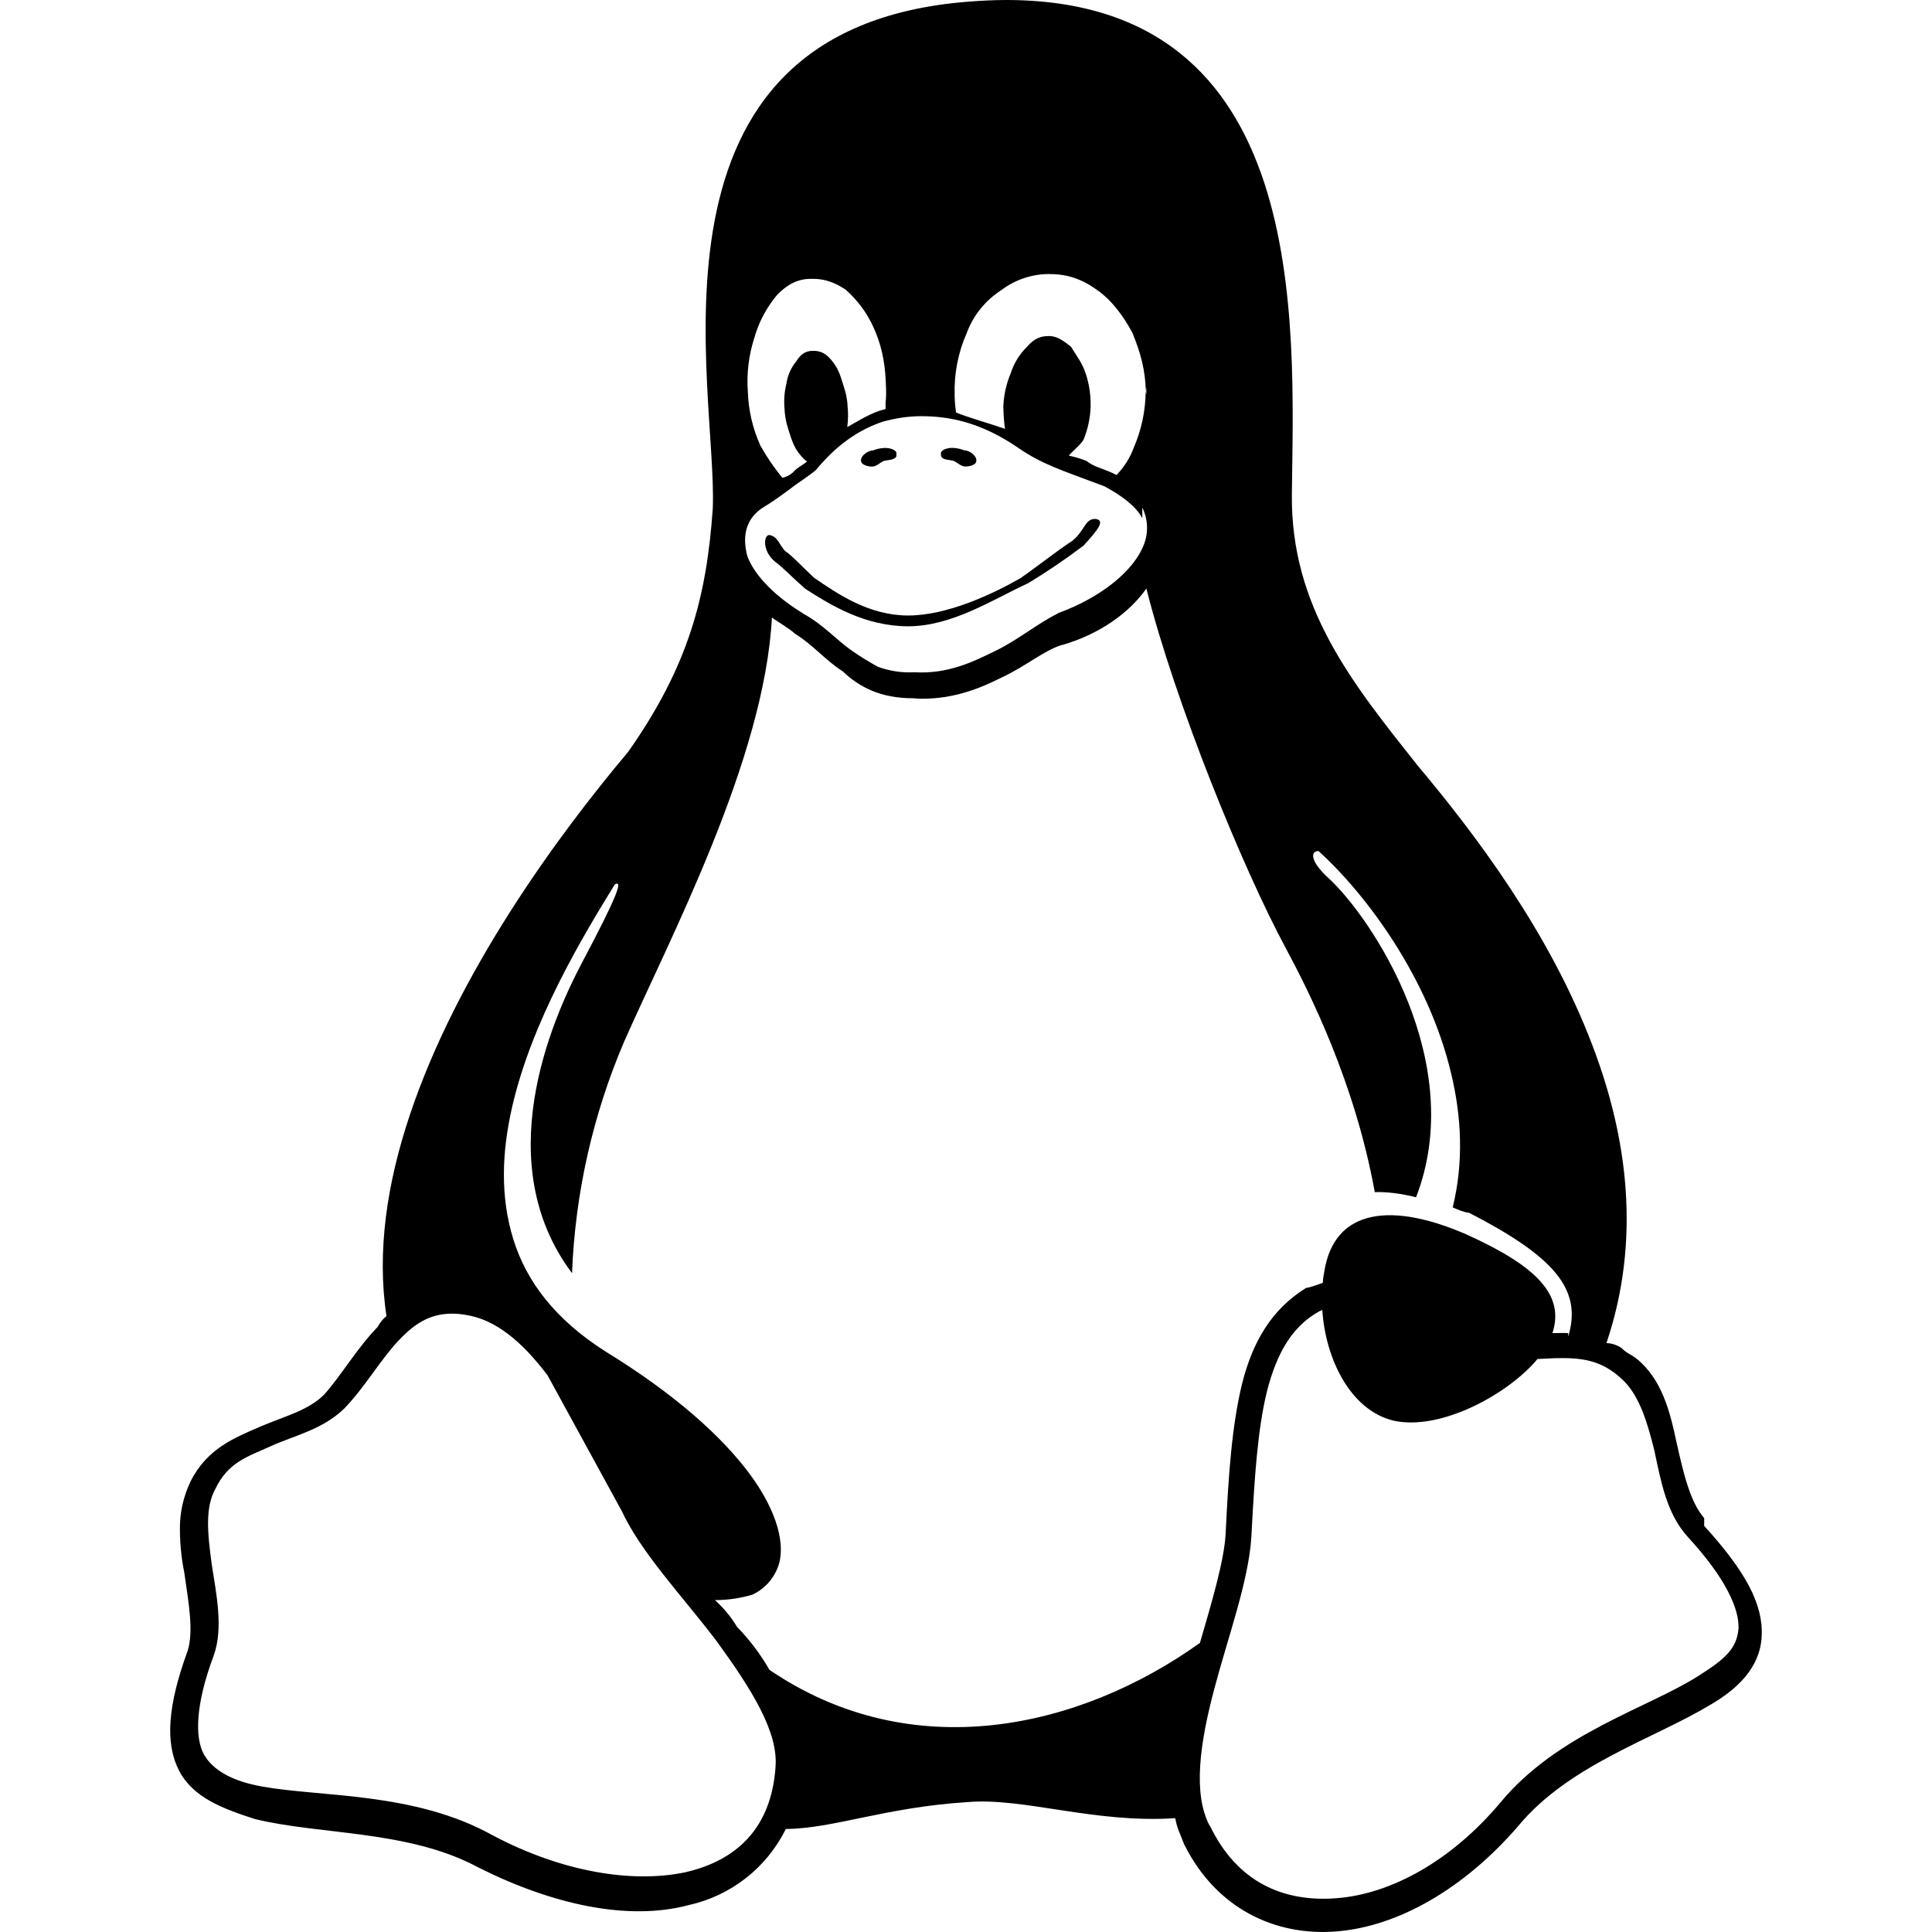
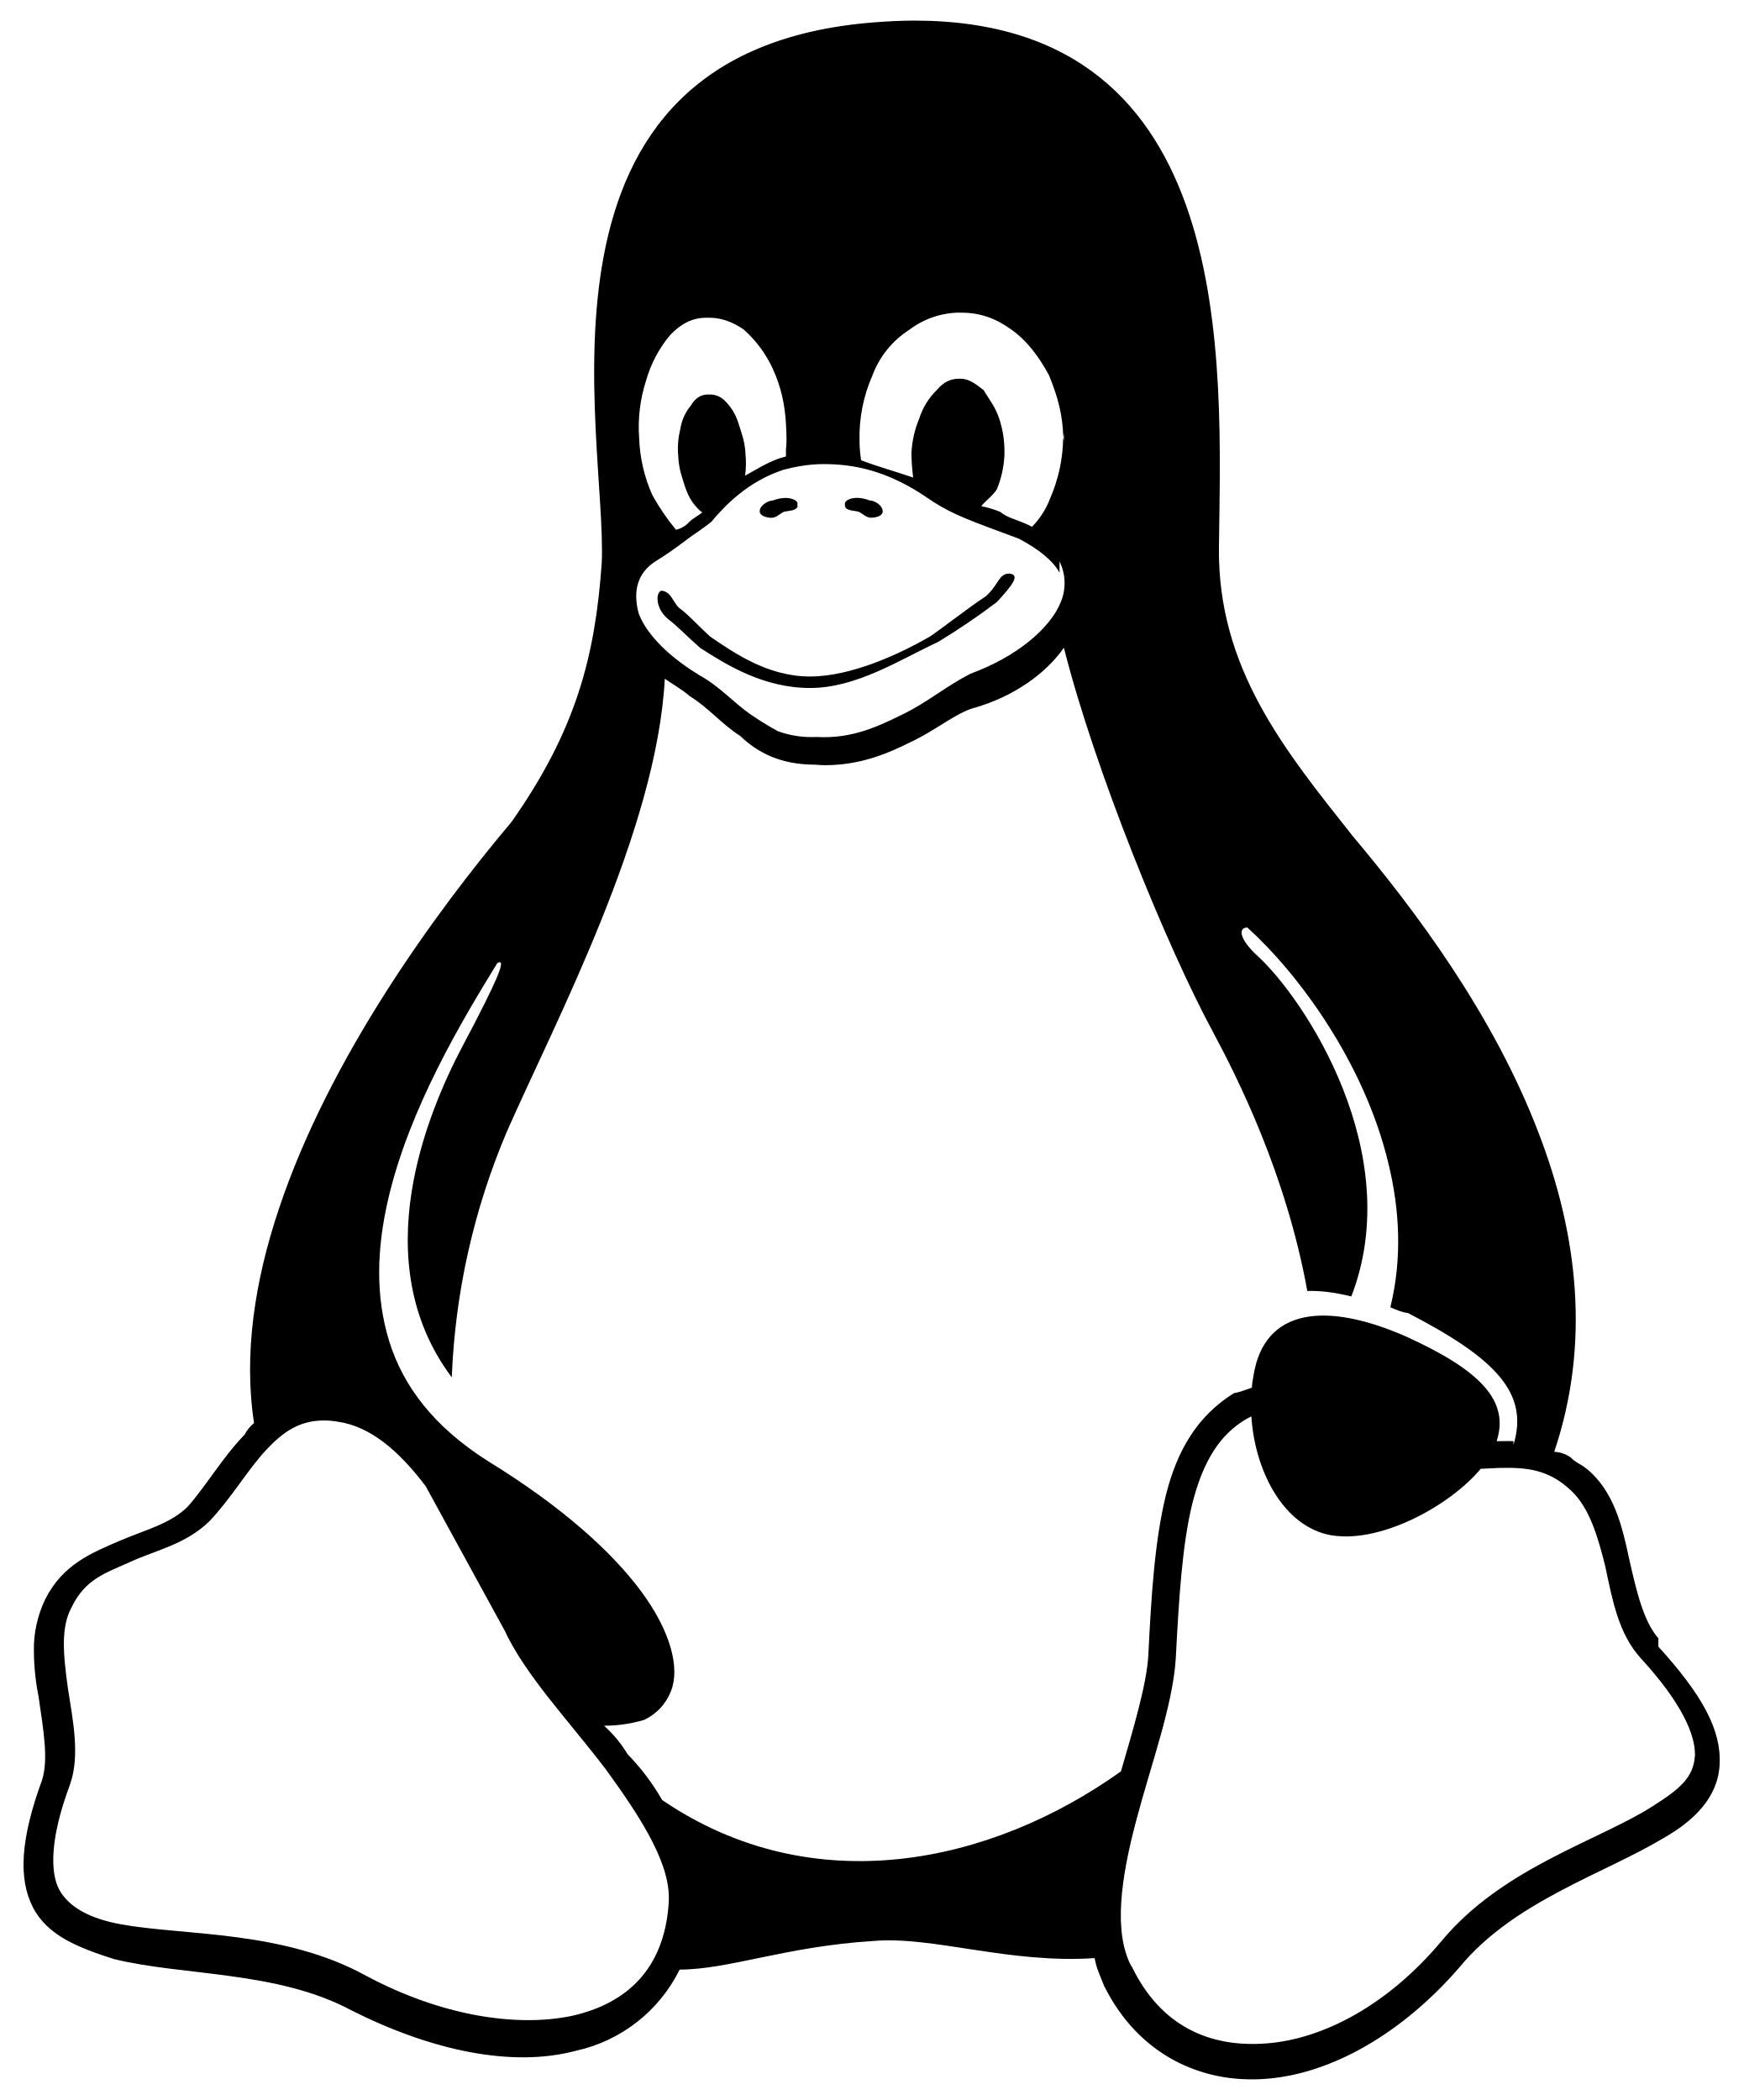
- <svg xmlns="http://www.w3.org/2000/svg" role="img" viewBox="0 0 24 24">
+ <svg xmlns="http://www.w3.org/2000/svg" role="img" viewBox="1.840 -0.240 20.320 24.480">
  <path d="M 12.504,0 c -0.155,0 -0.315,0.008 -0.48,0.021 c -4.226,0.333 -3.105,4.807 -3.17,6.298 c -0.076,1.092 -0.3,1.953 -1.05,3.02 c -0.885,1.051 -2.127,2.75 -2.716,4.521 c -0.278,0.832 -0.41,1.684 -0.287,2.489 a 0.424,0.424 0 0,0 -0.11,0.135 c -0.26,0.268 -0.45,0.6 -0.663,0.839 c -0.199,0.199 -0.485,0.267 -0.797,0.4 c -0.313,0.136 -0.658,0.269 -0.864,0.68 c -0.09,0.189 -0.136,0.394 -0.132,0.602 c 0,0.199 0.027,0.4 0.055,0.536 c 0.058,0.399 0.116,0.728 0.04,0.97 c -0.249,0.68 -0.28,1.145 -0.106,1.484 c 0.174,0.334 0.535,0.47 0.94,0.601 c 0.81,0.2 1.91,0.135 2.774,0.6 c 0.926,0.466 1.866,0.67 2.616,0.47 c 0.526,-0.116 0.97,-0.464 1.208,-0.946 c 0.587,-0.003 1.23,-0.269 2.26,-0.334 c 0.699,-0.058 1.574,0.267 2.577,0.2 c 0.025,0.134 0.063,0.198 0.114,0.333 l 0.003,0.003 c 0.391,0.778 1.113,1.132 1.884,1.071 c 0.771,-0.06 1.592,-0.536 2.257,-1.306 c 0.631,-0.765 1.683,-1.084 2.378,-1.503 c 0.348,-0.199 0.629,-0.469 0.649,-0.853 c 0.023,-0.4 -0.2,-0.811 -0.714,-1.376 v -0.097 l -0.003,-0.003 c -0.17,-0.2 -0.25,-0.535 -0.338,-0.926 c -0.085,-0.401 -0.182,-0.786 -0.492,-1.046 h -0.003 c -0.059,-0.054 -0.123,-0.067 -0.188,-0.135 a 0.357,0.357 0 0,0 -0.19,-0.064 c 0.431,-1.278 0.264,-2.55 -0.173,-3.694 c -0.533,-1.41 -1.465,-2.638 -2.175,-3.483 c -0.796,-1.005 -1.576,-1.957 -1.56,-3.368 c 0.026,-2.152 0.236,-6.133 -3.544,-6.139 z m 0.529,3.405 h 0.013 c 0.213,0 0.396,0.062 0.584,0.198 c 0.19,0.135 0.33,0.332 0.438,0.533 c 0.105,0.259 0.158,0.459 0.166,0.724 c 0,-0.02 0.006,-0.04 0.006,-0.06 v 0.105 a 0.086,0.086 0 0,1 -0.004,-0.021 l -0.004,-0.024 a 1.807,1.807 0 0,1 -0.15,0.706 a 0.953,0.953 0 0,1 -0.213,0.335 a 0.71,0.71 0 0,0 -0.088,-0.042 c -0.104,-0.045 -0.198,-0.064 -0.284,-0.133 a 1.312,1.312 0 0,0 -0.22,-0.066 c 0.05,-0.06 0.146,-0.133 0.183,-0.198 c 0.053,-0.128 0.082,-0.264 0.088,-0.402 v -0.02 a 1.21,1.21 0 0,0 -0.061,-0.4 c -0.045,-0.134 -0.101,-0.2 -0.183,-0.333 c -0.084,-0.066 -0.167,-0.132 -0.267,-0.132 h -0.016 c -0.093,0 -0.176,0.03 -0.262,0.132 a 0.8,0.8 0 0,0 -0.205,0.334 a 1.18,1.18 0 0,0 -0.09,0.4 v 0.019 c 0.002,0.089 0.008,0.179 0.02,0.267 c -0.193,-0.067 -0.438,-0.135 -0.607,-0.202 a 1.635,1.635 0 0,1 -0.018,-0.2 v -0.02 a 1.772,1.772 0 0,1 0.15,-0.768 c 0.082,-0.22 0.232,-0.406 0.43,-0.533 a 0.985,0.985 0 0,1 0.594,-0.2 z m -2.962,0.059 h 0.036 c 0.142,0 0.27,0.048 0.399,0.135 c 0.146,0.129 0.264,0.288 0.344,0.465 c 0.09,0.199 0.14,0.4 0.153,0.667 v 0.004 c 0.007,0.134 0.006,0.2 -0.002,0.266 v 0.08 c -0.03,0.007 -0.056,0.018 -0.083,0.024 c -0.152,0.055 -0.274,0.135 -0.393,0.2 c 0.012,-0.09 0.013,-0.18 0.003,-0.267 v -0.015 c -0.012,-0.133 -0.04,-0.2 -0.082,-0.333 a 0.613,0.613 0 0,0 -0.166,-0.267 a 0.248,0.248 0 0,0 -0.183,-0.064 h -0.021 c -0.071,0.006 -0.13,0.04 -0.186,0.132 a 0.552,0.552 0 0,0 -0.12,0.27 a 0.944,0.944 0 0,0 -0.023,0.33 v 0.015 c 0.012,0.135 0.037,0.2 0.08,0.334 c 0.046,0.134 0.098,0.2 0.166,0.268 c 0.01,0.009 0.02,0.018 0.034,0.024 c -0.07,0.057 -0.117,0.07 -0.176,0.136 a 0.304,0.304 0 0,1 -0.131,0.068 a 2.62,2.62 0 0,1 -0.275,-0.402 a 1.772,1.772 0 0,1 -0.155,-0.667 a 1.759,1.759 0 0,1 0.08,-0.668 a 1.43,1.43 0 0,1 0.283,-0.535 c 0.128,-0.133 0.26,-0.2 0.418,-0.2 z m 1.37,1.706 c 0.332,0 0.733,0.065 1.216,0.399 c 0.293,0.2 0.523,0.269 1.052,0.468 h 0.003 c 0.255,0.136 0.405,0.266 0.478,0.399 v -0.131 a 0.571,0.571 0 0,1 0.016,0.47 c -0.123,0.31 -0.516,0.643 -1.063,0.842 v 0.002 c -0.268,0.135 -0.501,0.333 -0.775,0.465 c -0.276,0.135 -0.588,0.292 -1.012,0.267 a 1.139,1.139 0 0,1 -0.448,-0.067 a 3.566,3.566 0 0,1 -0.322,-0.198 c -0.195,-0.135 -0.363,-0.332 -0.612,-0.465 v -0.005 h -0.005 c -0.4,-0.246 -0.616,-0.512 -0.686,-0.71 c -0.07,-0.268 -0.005,-0.47 0.193,-0.6 c 0.224,-0.135 0.38,-0.271 0.483,-0.336 c 0.104,-0.074 0.143,-0.102 0.176,-0.131 h 0.002 v -0.003 c 0.169,-0.202 0.436,-0.47 0.839,-0.601 c 0.139,-0.036 0.294,-0.065 0.466,-0.065 z m 2.8,2.142 c 0.358,1.417 1.196,3.475 1.735,4.473 c 0.286,0.534 0.855,1.659 1.102,3.024 c 0.156,-0.005 0.33,0.018 0.513,0.064 c 0.646,-1.671 -0.546,-3.467 -1.089,-3.966 c -0.22,-0.2 -0.232,-0.335 -0.123,-0.335 c 0.59,0.534 1.365,1.572 1.646,2.757 c 0.13,0.535 0.16,1.104 0.021,1.67 c 0.067,0.028 0.135,0.06 0.205,0.067 c 1.032,0.534 1.413,0.938 1.23,1.537 v -0.043 c -0.06,-0.003 -0.12,0 -0.18,0 h -0.016 c 0.151,-0.467 -0.182,-0.825 -1.065,-1.224 c -0.915,-0.4 -1.646,-0.336 -1.77,0.465 c -0.008,0.043 -0.013,0.066 -0.018,0.135 c -0.068,0.023 -0.139,0.053 -0.209,0.064 c -0.43,0.268 -0.662,0.669 -0.793,1.187 c -0.13,0.533 -0.17,1.156 -0.205,1.869 v 0.003 c -0.02,0.334 -0.17,0.838 -0.319,1.35 c -1.5,1.072 -3.58,1.538 -5.348,0.334 a 2.645,2.645 0 0,0 -0.402,-0.533 a 1.45,1.45 0 0,0 -0.275,-0.333 c 0.182,0 0.338,-0.03 0.465,-0.067 a 0.615,0.615 0 0,0 0.314,-0.334 c 0.108,-0.267 0,-0.697 -0.345,-1.163 c -0.345,-0.467 -0.931,-0.995 -1.788,-1.521 c -0.63,-0.4 -0.986,-0.87 -1.15,-1.396 c -0.165,-0.534 -0.143,-1.085 -0.015,-1.645 c 0.245,-1.07 0.873,-2.11 1.274,-2.763 c 0.107,-0.065 0.037,0.135 -0.408,0.974 c -0.396,0.751 -1.14,2.497 -0.122,3.854 a 8.123,8.123 0 0,1 0.647,-2.876 c 0.564,-1.278 1.743,-3.504 1.836,-5.268 c 0.048,0.036 0.217,0.135 0.289,0.202 c 0.218,0.133 0.38,0.333 0.59,0.465 c 0.21,0.201 0.477,0.335 0.876,0.335 c 0.039,0.003 0.075,0.006 0.11,0.006 c 0.412,0 0.73,-0.134 0.997,-0.268 c 0.29,-0.134 0.52,-0.334 0.74,-0.4 h 0.005 c 0.467,-0.135 0.835,-0.402 1.044,-0.7 z m 2.185,8.958 c 0.037,0.6 0.343,1.245 0.882,1.377 c 0.588,0.134 1.434,-0.333 1.791,-0.765 l 0.211,-0.01 c 0.315,-0.007 0.577,0.01 0.847,0.268 l 0.003,0.003 c 0.208,0.199 0.305,0.53 0.391,0.876 c 0.085,0.4 0.154,0.78 0.409,1.066 c 0.486,0.527 0.645,0.906 0.636,1.14 l 0.003,-0.007 v 0.018 l -0.003,-0.012 c -0.015,0.262 -0.185,0.396 -0.498,0.595 c -0.63,0.401 -1.746,0.712 -2.457,1.57 c -0.618,0.737 -1.37,1.14 -2.036,1.191 c -0.664,0.053 -1.237,-0.2 -1.574,-0.898 l -0.005,-0.003 c -0.21,-0.4 -0.12,-1.025 0.056,-1.69 c 0.176,-0.668 0.428,-1.344 0.463,-1.897 c 0.037,-0.714 0.076,-1.335 0.195,-1.814 c 0.12,-0.465 0.308,-0.797 0.641,-0.984 l 0.045,-0.022 z m -10.814,0.049 h 0.01 c 0.053,0 0.105,0.005 0.157,0.014 c 0.376,0.055 0.706,0.333 1.023,0.752 l 0.91,1.664 l 0.003,0.003 c 0.243,0.533 0.754,1.064 1.189,1.637 c 0.434,0.598 0.77,1.131 0.729,1.57 v 0.006 c -0.057,0.744 -0.48,1.148 -1.125,1.294 c -0.645,0.135 -1.52,0.002 -2.395,-0.464 c -0.968,-0.536 -2.118,-0.469 -2.857,-0.602 c -0.369,-0.066 -0.61,-0.2 -0.723,-0.4 c -0.11,-0.2 -0.113,-0.602 0.123,-1.23 v -0.004 l 0.002,-0.003 c 0.117,-0.334 0.03,-0.752 -0.027,-1.118 c -0.055,-0.401 -0.083,-0.71 0.043,-0.94 c 0.16,-0.334 0.396,-0.4 0.69,-0.533 c 0.294,-0.135 0.64,-0.202 0.915,-0.47 h 0.002 v -0.002 c 0.256,-0.268 0.445,-0.601 0.668,-0.838 c 0.19,-0.201 0.38,-0.336 0.663,-0.336 z m 7.159,-9.074 c -0.435,0.201 -0.945,0.535 -1.488,0.535 c -0.542,0 -0.97,-0.267 -1.28,-0.466 c -0.154,-0.134 -0.28,-0.268 -0.373,-0.335 c -0.164,-0.134 -0.144,-0.333 -0.074,-0.333 c 0.109,0.016 0.129,0.134 0.199,0.2 c 0.096,0.066 0.215,0.2 0.36,0.333 c 0.292,0.2 0.68,0.467 1.167,0.467 c 0.485,0 1.053,-0.267 1.398,-0.466 c 0.195,-0.135 0.445,-0.334 0.648,-0.467 c 0.156,-0.136 0.149,-0.267 0.279,-0.267 c 0.128,0.016 0.034,0.134 -0.147,0.332 a 8.097,8.097 0 0,1 -0.69,0.468 z m -1.082,-1.583 V 5.64 c -0.006,-0.02 0.013,-0.042 0.029,-0.05 c 0.074,-0.043 0.18,-0.027 0.26,0.004 c 0.063,0 0.16,0.067 0.15,0.135 c -0.006,0.049 -0.085,0.066 -0.135,0.066 c -0.055,0 -0.092,-0.043 -0.141,-0.068 c -0.052,-0.018 -0.146,-0.008 -0.163,-0.065 z m -0.551,0 c -0.02,0.058 -0.113,0.049 -0.166,0.066 c -0.047,0.025 -0.086,0.068 -0.14,0.068 c -0.05,0 -0.13,-0.02 -0.136,-0.068 c -0.01,-0.066 0.088,-0.133 0.15,-0.133 c 0.08,-0.031 0.184,-0.047 0.259,-0.005 c 0.019,0.009 0.036,0.03 0.03,0.05 v 0.02 h 0.003 z" />
</svg>
